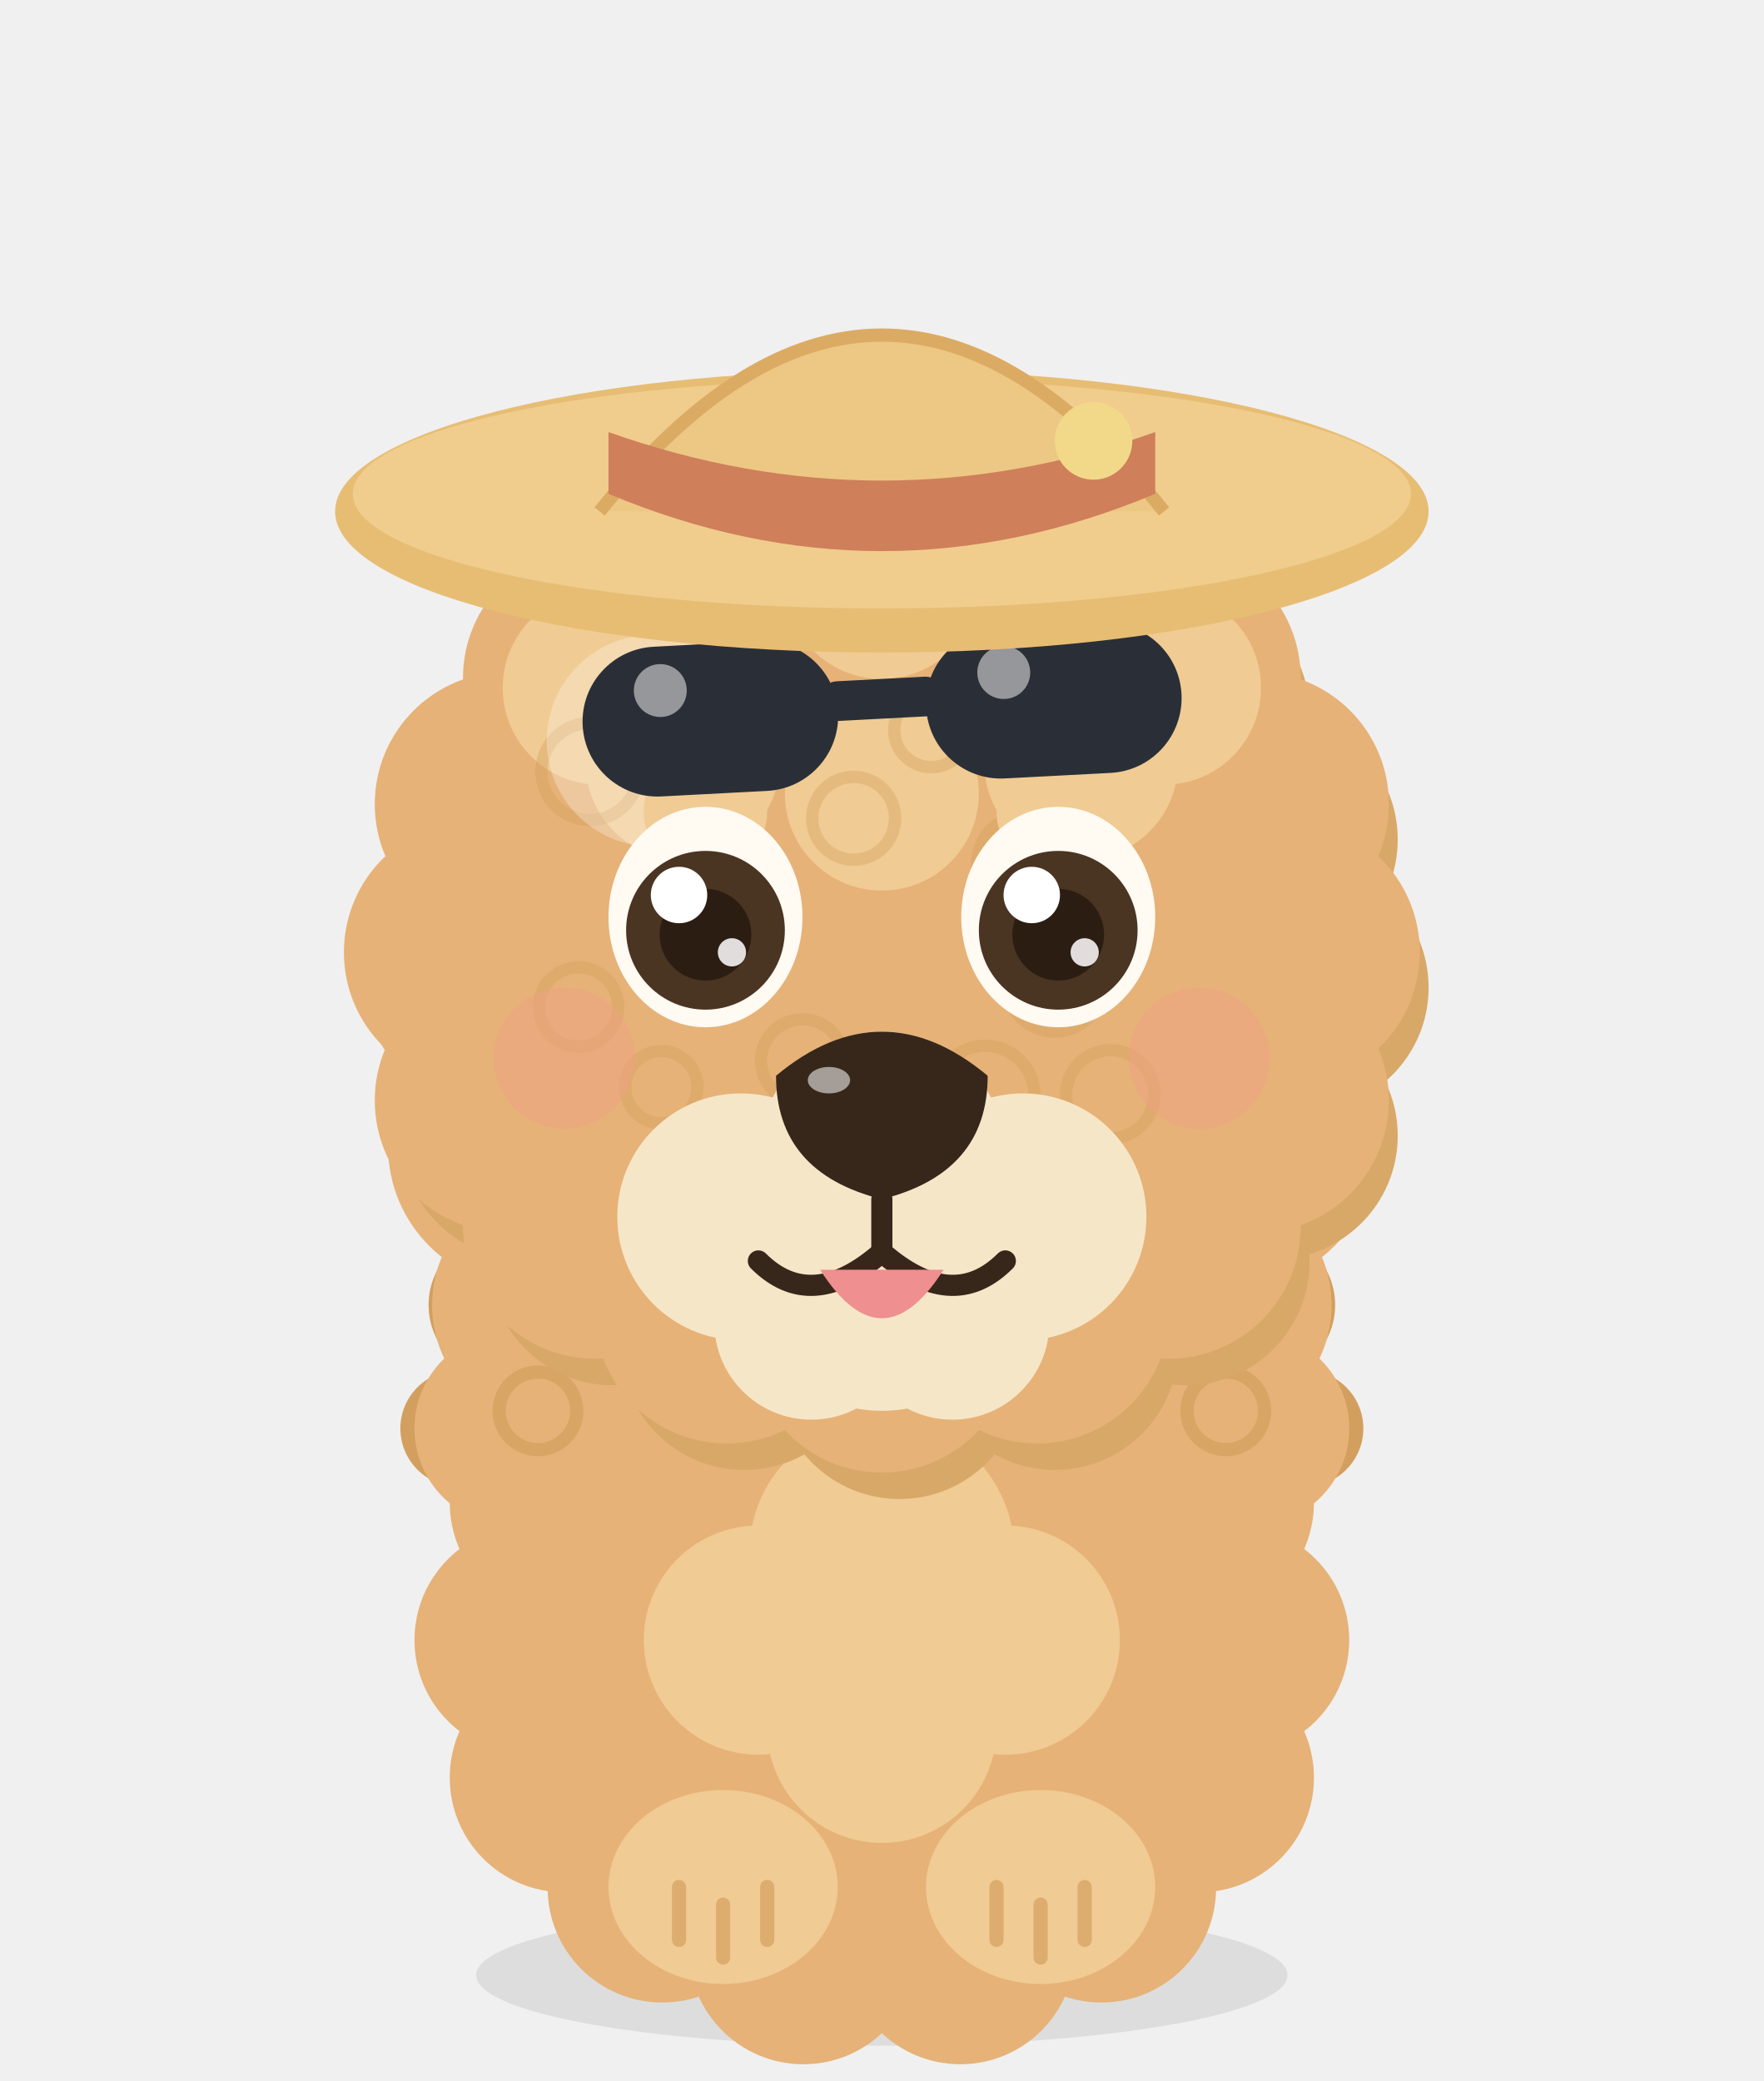
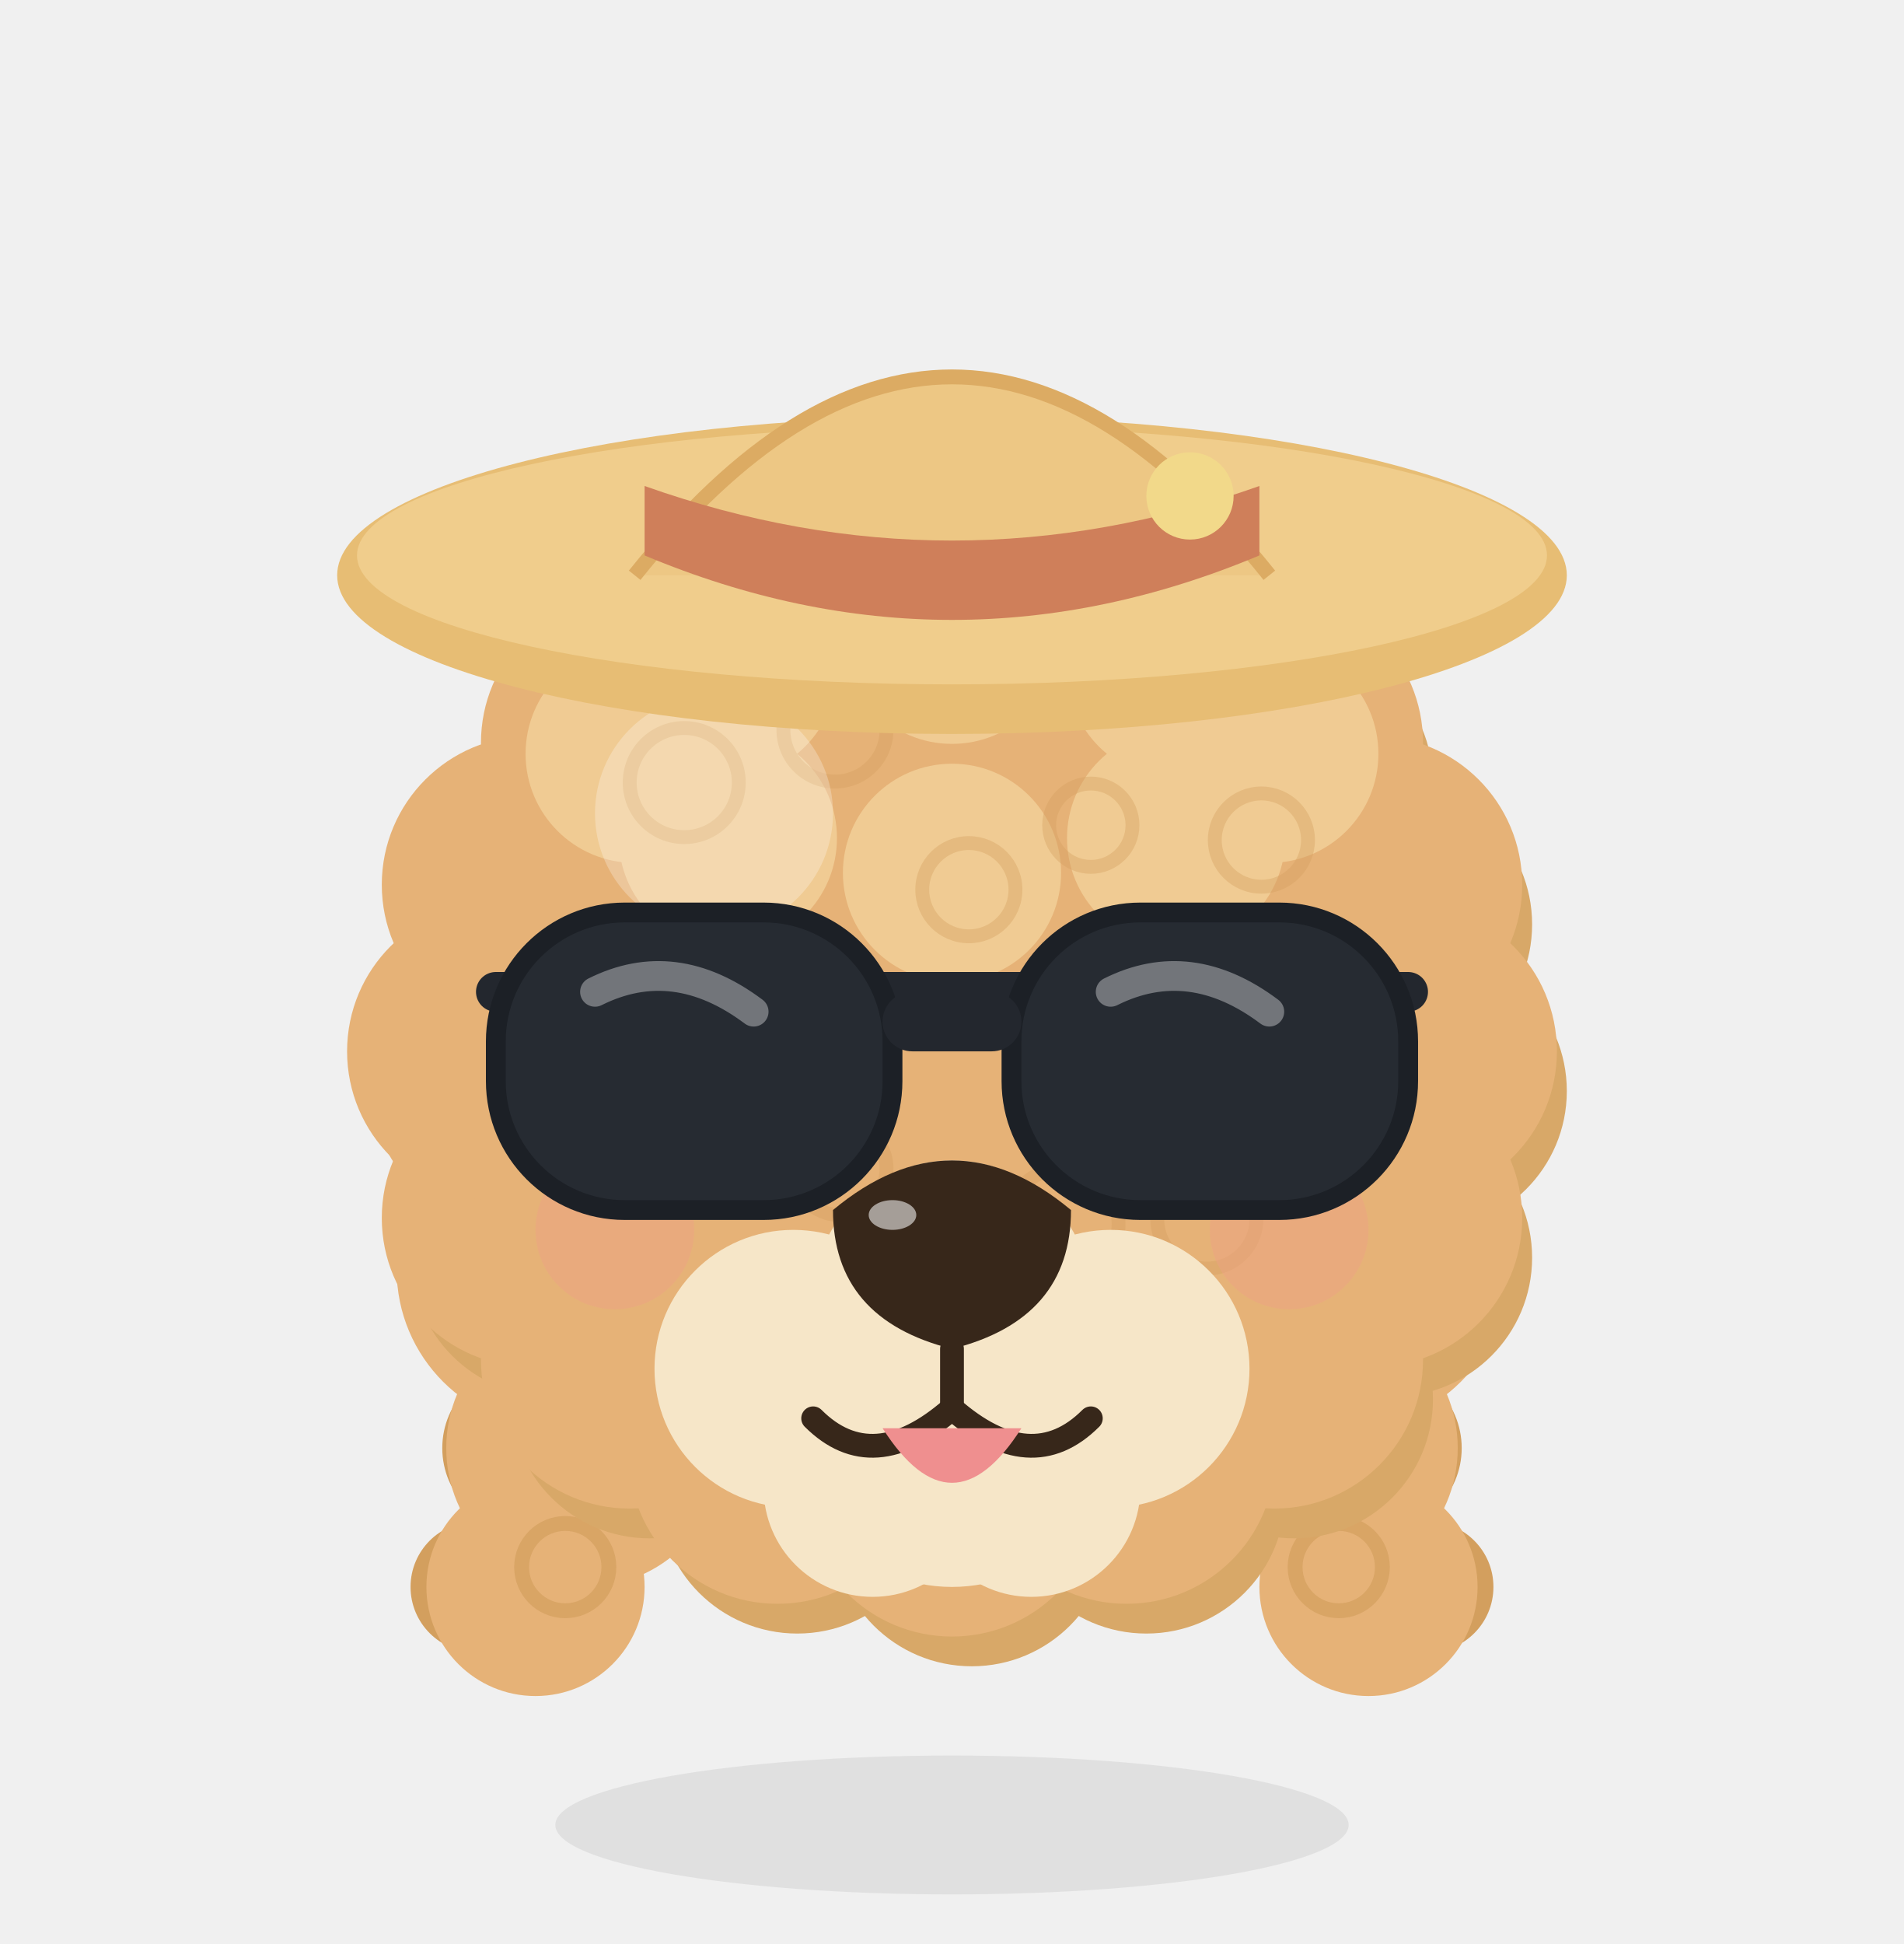
- <svg xmlns="http://www.w3.org/2000/svg" viewBox="0 0 200 236">
-   <ellipse cx="100" cy="224" rx="46" ry="8" fill="#000" opacity=".08" />
-   <g fill="#e6b277">
-     <circle cx="140.0" cy="186.0" r="13" fill="#e6b277" />
-     <circle cx="136.0" cy="201.6" r="13" fill="#e6b277" />
-     <circle cx="124.9" cy="214.1" r="13" fill="#e6b277" />
-     <circle cx="108.9" cy="221.1" r="13" fill="#e6b277" />
-     <circle cx="91.1" cy="221.1" r="13" fill="#e6b277" />
-     <circle cx="75.1" cy="214.1" r="13" fill="#e6b277" />
-     <circle cx="64.0" cy="201.6" r="13" fill="#e6b277" />
-     <circle cx="60.0" cy="186.0" r="13" fill="#e6b277" />
-     <circle cx="64.0" cy="170.4" r="13" fill="#e6b277" />
-     <circle cx="75.1" cy="157.9" r="13" fill="#e6b277" />
-     <circle cx="91.1" cy="150.9" r="13" fill="#e6b277" />
-     <circle cx="108.9" cy="150.9" r="13" fill="#e6b277" />
-     <circle cx="124.9" cy="157.9" r="13" fill="#e6b277" />
-     <circle cx="136.0" cy="170.4" r="13" fill="#e6b277" />
-     <ellipse cx="100" cy="186" rx="40" ry="36" fill="#e6b277" />
-   </g>
-   <ellipse cx="82" cy="214" rx="13" ry="11" fill="#f0cb93" />
-   <path d="M77 214 v6 M82 216 v6 M87 214 v6" stroke="#d39f5e" stroke-width="1.6" stroke-linecap="round" opacity=".7" />
-   <ellipse cx="118" cy="214" rx="13" ry="11" fill="#f0cb93" />
-   <path d="M113 214 v6 M118 216 v6 M123 214 v6" stroke="#d39f5e" stroke-width="1.6" stroke-linecap="round" opacity=".7" />
-   <circle cx="100.0" cy="176.0" r="15.0" fill="#f0cb93" />
-   <circle cx="86.0" cy="186.0" r="13.0" fill="#f0cb93" />
-   <circle cx="114.0" cy="186.0" r="13.0" fill="#f0cb93" />
-   <circle cx="100.0" cy="196.0" r="13.0" fill="#f0cb93" />
+ <svg xmlns="http://www.w3.org/2000/svg" viewBox="0 0 192 196">
+   <ellipse cx="96" cy="184" rx="40" ry="7" fill="#000" opacity=".07" />
  <g>
-     <circle cx="58.0" cy="92" r="9.6" fill="#d39f5e" />
-     <circle cx="52.0" cy="110" r="10.2" fill="#d39f5e" />
-     <circle cx="54.0" cy="130" r="9.6" fill="#d39f5e" />
-     <circle cx="57.0" cy="148" r="8.4" fill="#d39f5e" />
-     <circle cx="52.0" cy="162" r="6.6" fill="#d39f5e" />
-     <circle cx="64.0" cy="92" r="16" fill="#e6b277" />
-     <circle cx="58.0" cy="110" r="17" fill="#e6b277" />
-     <circle cx="60.0" cy="130" r="16" fill="#e6b277" />
-     <circle cx="63.0" cy="148" r="14" fill="#e6b277" />
-     <circle cx="58.0" cy="162" r="11" fill="#e6b277" />
-     <circle cx="67.0" cy="90" r="6.4" fill="none" stroke="#d39f5e" stroke-width="1.5" opacity=".7" />
-     <circle cx="61.0" cy="108" r="6.8" fill="none" stroke="#d39f5e" stroke-width="1.5" opacity=".7" />
-     <circle cx="63.0" cy="128" r="6.4" fill="none" stroke="#d39f5e" stroke-width="1.5" opacity=".7" />
-     <circle cx="66.0" cy="146" r="5.6" fill="none" stroke="#d39f5e" stroke-width="1.5" opacity=".7" />
-     <circle cx="61.0" cy="160" r="4.4" fill="none" stroke="#d39f5e" stroke-width="1.5" opacity=".7" />
+     <circle cx="54.0" cy="90" r="9.6" fill="#d39f5e" />
+     <circle cx="48.0" cy="108" r="10.2" fill="#d39f5e" />
+     <circle cx="50.0" cy="128" r="9.6" fill="#d39f5e" />
+     <circle cx="53.0" cy="146" r="8.4" fill="#d39f5e" />
+     <circle cx="48.0" cy="160" r="6.6" fill="#d39f5e" />
+     <circle cx="60.0" cy="90" r="16" fill="#e6b277" />
+     <circle cx="54.0" cy="108" r="17" fill="#e6b277" />
+     <circle cx="56.0" cy="128" r="16" fill="#e6b277" />
+     <circle cx="59.0" cy="146" r="14" fill="#e6b277" />
+     <circle cx="54.0" cy="160" r="11" fill="#e6b277" />
+     <circle cx="63.0" cy="88" r="6.4" fill="none" stroke="#d39f5e" stroke-width="1.5" opacity=".7" />
+     <circle cx="57.0" cy="106" r="6.8" fill="none" stroke="#d39f5e" stroke-width="1.5" opacity=".7" />
+     <circle cx="59.0" cy="126" r="6.4" fill="none" stroke="#d39f5e" stroke-width="1.5" opacity=".7" />
+     <circle cx="62.0" cy="144" r="5.6" fill="none" stroke="#d39f5e" stroke-width="1.5" opacity=".7" />
+     <circle cx="57.0" cy="158" r="4.4" fill="none" stroke="#d39f5e" stroke-width="1.5" opacity=".7" />
  </g>
  <g>
-     <circle cx="142.0" cy="92" r="9.6" fill="#d39f5e" />
-     <circle cx="148.0" cy="110" r="10.2" fill="#d39f5e" />
-     <circle cx="146.0" cy="130" r="9.6" fill="#d39f5e" />
-     <circle cx="143.0" cy="148" r="8.4" fill="#d39f5e" />
-     <circle cx="148.0" cy="162" r="6.6" fill="#d39f5e" />
-     <circle cx="136.0" cy="92" r="16" fill="#e6b277" />
-     <circle cx="142.0" cy="110" r="17" fill="#e6b277" />
-     <circle cx="140.0" cy="130" r="16" fill="#e6b277" />
-     <circle cx="137.0" cy="148" r="14" fill="#e6b277" />
-     <circle cx="142.0" cy="162" r="11" fill="#e6b277" />
-     <circle cx="133.0" cy="90" r="6.4" fill="none" stroke="#d39f5e" stroke-width="1.5" opacity=".7" />
-     <circle cx="139.0" cy="108" r="6.8" fill="none" stroke="#d39f5e" stroke-width="1.5" opacity=".7" />
-     <circle cx="137.0" cy="128" r="6.4" fill="none" stroke="#d39f5e" stroke-width="1.5" opacity=".7" />
-     <circle cx="134.0" cy="146" r="5.6" fill="none" stroke="#d39f5e" stroke-width="1.5" opacity=".7" />
-     <circle cx="139.0" cy="160" r="4.4" fill="none" stroke="#d39f5e" stroke-width="1.5" opacity=".7" />
+     <circle cx="138.0" cy="90" r="9.6" fill="#d39f5e" />
+     <circle cx="144.0" cy="108" r="10.2" fill="#d39f5e" />
+     <circle cx="142.0" cy="128" r="9.6" fill="#d39f5e" />
+     <circle cx="139.0" cy="146" r="8.4" fill="#d39f5e" />
+     <circle cx="144.0" cy="160" r="6.6" fill="#d39f5e" />
+     <circle cx="132.0" cy="90" r="16" fill="#e6b277" />
+     <circle cx="138.0" cy="108" r="17" fill="#e6b277" />
+     <circle cx="136.0" cy="128" r="16" fill="#e6b277" />
+     <circle cx="133.0" cy="146" r="14" fill="#e6b277" />
+     <circle cx="138.0" cy="160" r="11" fill="#e6b277" />
+     <circle cx="129.0" cy="88" r="6.4" fill="none" stroke="#d39f5e" stroke-width="1.5" opacity=".7" />
+     <circle cx="135.0" cy="106" r="6.8" fill="none" stroke="#d39f5e" stroke-width="1.5" opacity=".7" />
+     <circle cx="133.0" cy="126" r="6.4" fill="none" stroke="#d39f5e" stroke-width="1.5" opacity=".7" />
+     <circle cx="130.0" cy="144" r="5.6" fill="none" stroke="#d39f5e" stroke-width="1.5" opacity=".7" />
+     <circle cx="135.0" cy="158" r="4.4" fill="none" stroke="#d39f5e" stroke-width="1.5" opacity=".7" />
  </g>
  <g transform="translate(2,4)">
-     <circle cx="146.0" cy="108.0" r="14" fill="#d8a868" />
-     <circle cx="142.5" cy="124.8" r="14" fill="#d8a868" />
-     <circle cx="132.5" cy="139.1" r="14" fill="#d8a868" />
-     <circle cx="117.6" cy="148.7" r="14" fill="#d8a868" />
-     <circle cx="100.0" cy="152.0" r="14" fill="#d8a868" />
-     <circle cx="82.4" cy="148.7" r="14" fill="#d8a868" />
-     <circle cx="67.5" cy="139.1" r="14" fill="#d8a868" />
-     <circle cx="57.5" cy="124.8" r="14" fill="#d8a868" />
-     <circle cx="54.0" cy="108.0" r="14" fill="#d8a868" />
-     <circle cx="57.5" cy="91.2" r="14" fill="#d8a868" />
-     <circle cx="67.5" cy="76.9" r="14" fill="#d8a868" />
-     <circle cx="82.4" cy="67.3" r="14" fill="#d8a868" />
-     <circle cx="100.0" cy="64.0" r="14" fill="#d8a868" />
-     <circle cx="117.6" cy="67.3" r="14" fill="#d8a868" />
-     <circle cx="132.5" cy="76.9" r="14" fill="#d8a868" />
-     <circle cx="142.5" cy="91.2" r="14" fill="#d8a868" />
-     <ellipse cx="100" cy="108" rx="46" ry="44" fill="#d8a868" />
+     <circle cx="142.0" cy="106.0" r="14" fill="#d8a868" />
+     <circle cx="138.5" cy="122.8" r="14" fill="#d8a868" />
+     <circle cx="128.5" cy="137.1" r="14" fill="#d8a868" />
+     <circle cx="113.6" cy="146.7" r="14" fill="#d8a868" />
+     <circle cx="96.0" cy="150.0" r="14" fill="#d8a868" />
+     <circle cx="78.4" cy="146.7" r="14" fill="#d8a868" />
+     <circle cx="63.5" cy="137.1" r="14" fill="#d8a868" />
+     <circle cx="53.5" cy="122.8" r="14" fill="#d8a868" />
+     <circle cx="50.0" cy="106.0" r="14" fill="#d8a868" />
+     <circle cx="53.5" cy="89.2" r="14" fill="#d8a868" />
+     <circle cx="63.5" cy="74.9" r="14" fill="#d8a868" />
+     <circle cx="78.4" cy="65.3" r="14" fill="#d8a868" />
+     <circle cx="96.0" cy="62.0" r="14" fill="#d8a868" />
+     <circle cx="113.6" cy="65.3" r="14" fill="#d8a868" />
+     <circle cx="128.5" cy="74.9" r="14" fill="#d8a868" />
+     <circle cx="138.5" cy="89.2" r="14" fill="#d8a868" />
+     <ellipse cx="96" cy="106" rx="46" ry="44" fill="#d8a868" />
  </g>
  <g fill="#e6b277">
-     <circle cx="146.0" cy="108.0" r="15" fill="#e6b277" />
-     <circle cx="142.5" cy="124.8" r="15" fill="#e6b277" />
-     <circle cx="132.5" cy="139.1" r="15" fill="#e6b277" />
-     <circle cx="117.6" cy="148.7" r="15" fill="#e6b277" />
-     <circle cx="100.0" cy="152.0" r="15" fill="#e6b277" />
-     <circle cx="82.4" cy="148.7" r="15" fill="#e6b277" />
-     <circle cx="67.5" cy="139.1" r="15" fill="#e6b277" />
-     <circle cx="57.5" cy="124.8" r="15" fill="#e6b277" />
-     <circle cx="54.0" cy="108.0" r="15" fill="#e6b277" />
-     <circle cx="57.5" cy="91.2" r="15" fill="#e6b277" />
-     <circle cx="67.5" cy="76.9" r="15" fill="#e6b277" />
-     <circle cx="82.4" cy="67.3" r="15" fill="#e6b277" />
-     <circle cx="100.0" cy="64.0" r="15" fill="#e6b277" />
-     <circle cx="117.6" cy="67.3" r="15" fill="#e6b277" />
-     <circle cx="132.5" cy="76.9" r="15" fill="#e6b277" />
-     <circle cx="142.5" cy="91.2" r="15" fill="#e6b277" />
-     <ellipse cx="100" cy="108" rx="46" ry="44" fill="#e6b277" />
+     <circle cx="142.0" cy="106.0" r="15" fill="#e6b277" />
+     <circle cx="138.5" cy="122.8" r="15" fill="#e6b277" />
+     <circle cx="128.5" cy="137.1" r="15" fill="#e6b277" />
+     <circle cx="113.6" cy="146.7" r="15" fill="#e6b277" />
+     <circle cx="96.0" cy="150.0" r="15" fill="#e6b277" />
+     <circle cx="78.4" cy="146.7" r="15" fill="#e6b277" />
+     <circle cx="63.5" cy="137.1" r="15" fill="#e6b277" />
+     <circle cx="53.5" cy="122.8" r="15" fill="#e6b277" />
+     <circle cx="50.0" cy="106.0" r="15" fill="#e6b277" />
+     <circle cx="53.5" cy="89.2" r="15" fill="#e6b277" />
+     <circle cx="63.5" cy="74.9" r="15" fill="#e6b277" />
+     <circle cx="78.4" cy="65.3" r="15" fill="#e6b277" />
+     <circle cx="96.0" cy="62.0" r="15" fill="#e6b277" />
+     <circle cx="113.6" cy="65.3" r="15" fill="#e6b277" />
+     <circle cx="128.5" cy="74.9" r="15" fill="#e6b277" />
+     <circle cx="138.5" cy="89.2" r="15" fill="#e6b277" />
+     <ellipse cx="96" cy="106" rx="46" ry="44" fill="#e6b277" />
  </g>
-   <circle cx="132.0" cy="78.0" r="11" fill="#f0cb93" />
-   <circle cx="122.6" cy="86.5" r="11" fill="#f0cb93" />
-   <circle cx="100.0" cy="90.0" r="11" fill="#f0cb93" />
-   <circle cx="77.4" cy="86.5" r="11" fill="#f0cb93" />
-   <circle cx="68.0" cy="78.0" r="11" fill="#f0cb93" />
-   <circle cx="77.4" cy="69.5" r="11" fill="#f0cb93" />
-   <circle cx="100.0" cy="66.0" r="11" fill="#f0cb93" />
-   <circle cx="122.6" cy="69.5" r="11" fill="#f0cb93" />
-   <circle cx="119.6" cy="111.6" r="5.4" fill="none" stroke="#d39f5e" stroke-width="1.4" opacity=".4" />
-   <circle cx="125.9" cy="124.1" r="5.0" fill="none" stroke="#d39f5e" stroke-width="1.4" opacity=".4" />
-   <circle cx="111.7" cy="124.2" r="5.6" fill="none" stroke="#d39f5e" stroke-width="1.4" opacity=".4" />
-   <circle cx="106.8" cy="140.0" r="5.0" fill="none" stroke="#d39f5e" stroke-width="1.4" opacity=".4" />
-   <circle cx="94.4" cy="133.4" r="4.5" fill="none" stroke="#d39f5e" stroke-width="1.4" opacity=".4" />
-   <circle cx="91.0" cy="120.3" r="4.7" fill="none" stroke="#d39f5e" stroke-width="1.4" opacity=".4" />
-   <circle cx="75.0" cy="123.3" r="4.1" fill="none" stroke="#d39f5e" stroke-width="1.4" opacity=".4" />
-   <circle cx="65.6" cy="114.2" r="4.5" fill="none" stroke="#d39f5e" stroke-width="1.4" opacity=".4" />
-   <circle cx="78.8" cy="104.1" r="4.1" fill="none" stroke="#d39f5e" stroke-width="1.4" opacity=".4" />
-   <circle cx="66.9" cy="87.5" r="5.5" fill="none" stroke="#d39f5e" stroke-width="1.4" opacity=".4" />
-   <circle cx="79.6" cy="79.6" r="5.2" fill="none" stroke="#d39f5e" stroke-width="1.4" opacity=".4" />
-   <circle cx="96.8" cy="92.8" r="4.7" fill="none" stroke="#d39f5e" stroke-width="1.4" opacity=".4" />
-   <circle cx="105.6" cy="82.8" r="4.2" fill="none" stroke="#d39f5e" stroke-width="1.4" opacity=".4" />
-   <circle cx="121.7" cy="78.4" r="4.7" fill="none" stroke="#d39f5e" stroke-width="1.4" opacity=".4" />
-   <circle cx="116.4" cy="98.0" r="5.6" fill="none" stroke="#d39f5e" stroke-width="1.4" opacity=".4" />
-   <circle cx="118.6" cy="104.7" r="5.9" fill="none" stroke="#d39f5e" stroke-width="1.4" opacity=".4" />
-   <circle cx="74" cy="84" r="12" fill="#fff" opacity=".28" />
-   <circle cx="80.0" cy="92.0" r="7.0" fill="#f0cb93" />
-   <circle cx="120.0" cy="92.0" r="7.0" fill="#f0cb93" />
-   <ellipse cx="80" cy="104" rx="11" ry="12.5" fill="#fffaf2" />
-   <circle cx="80" cy="105.5" r="9" fill="#4a3422" />
-   <circle cx="80" cy="106" r="5.2" fill="#2c1d12" />
-   <circle cx="77" cy="101.5" r="3.2" fill="#fff" />
-   <circle cx="83" cy="108" r="1.6" fill="#fff" opacity=".85" />
-   <ellipse cx="120" cy="104" rx="11" ry="12.5" fill="#fffaf2" />
-   <circle cx="120" cy="105.5" r="9" fill="#4a3422" />
-   <circle cx="120" cy="106" r="5.2" fill="#2c1d12" />
-   <circle cx="117" cy="101.5" r="3.2" fill="#fff" />
-   <circle cx="123" cy="108" r="1.6" fill="#fff" opacity=".85" />
-   <circle cx="64" cy="120" r="8" fill="#ef9f86" opacity=".45" />
-   <circle cx="136" cy="120" r="8" fill="#ef9f86" opacity=".45" />
-   <circle cx="84.0" cy="138.0" r="14.0" fill="#f6e6c8" />
-   <circle cx="100.0" cy="144.0" r="16.0" fill="#f6e6c8" />
-   <circle cx="116.0" cy="138.0" r="14.0" fill="#f6e6c8" />
-   <circle cx="92.0" cy="150.0" r="11.0" fill="#f6e6c8" />
-   <circle cx="108.0" cy="150.0" r="11.0" fill="#f6e6c8" />
-   <circle cx="100.0" cy="131.0" r="14.0" fill="#f6e6c8" />
-   <path d="M88 122 q12 -10 24 0 q0 11 -12 14 q-12 -3 -12 -14 z" fill="#37271a" />
-   <ellipse cx="94" cy="122.5" rx="2.4" ry="1.5" fill="#fff" opacity=".55" />
-   <path d="M100 136 v6" stroke="#37271a" stroke-width="2.4" fill="none" stroke-linecap="round" />
-   <path d="M100 142 q-8 7 -14 1" stroke="#37271a" stroke-width="2.4" fill="none" stroke-linecap="round" />
-   <path d="M100 142 q8 7 14 1" stroke="#37271a" stroke-width="2.4" fill="none" stroke-linecap="round" />
-   <path d="M93 144 q7 11 14 0 z" fill="#ef8f8f" />
-   <g transform="rotate(-3 100 80)">
-     <g fill="#2a2f37">
-       <rect x="66" y="72" width="29" height="17" rx="8.5" />
-       <rect x="105" y="72" width="29" height="17" rx="8.5" />
-       <rect x="93" y="77" width="14" height="4.5" rx="2" />
-     </g>
-     <circle cx="75" cy="77" r="3" fill="#fff" opacity=".5" />
-     <circle cx="114" cy="77" r="3" fill="#fff" opacity=".5" />
+   <circle cx="128.0" cy="76.0" r="11" fill="#f0cb93" />
+   <circle cx="118.6" cy="84.5" r="11" fill="#f0cb93" />
+   <circle cx="96.0" cy="88.0" r="11" fill="#f0cb93" />
+   <circle cx="73.4" cy="84.5" r="11" fill="#f0cb93" />
+   <circle cx="64.0" cy="76.0" r="11" fill="#f0cb93" />
+   <circle cx="73.4" cy="67.5" r="11" fill="#f0cb93" />
+   <circle cx="96.0" cy="64.0" r="11" fill="#f0cb93" />
+   <circle cx="118.6" cy="67.5" r="11" fill="#f0cb93" />
+   <circle cx="116.4" cy="109.8" r="5.4" fill="none" stroke="#d39f5e" stroke-width="1.4" opacity=".38" />
+   <circle cx="121.7" cy="122.9" r="5.0" fill="none" stroke="#d39f5e" stroke-width="1.4" opacity=".38" />
+   <circle cx="107.2" cy="123.4" r="5.6" fill="none" stroke="#d39f5e" stroke-width="1.4" opacity=".38" />
+   <circle cx="100.1" cy="138.5" r="5.0" fill="none" stroke="#d39f5e" stroke-width="1.4" opacity=".38" />
+   <circle cx="87.4" cy="131.1" r="4.5" fill="none" stroke="#d39f5e" stroke-width="1.4" opacity=".38" />
+   <circle cx="84.7" cy="117.8" r="4.7" fill="none" stroke="#d39f5e" stroke-width="1.4" opacity=".38" />
+   <circle cx="68.3" cy="117.6" r="4.1" fill="none" stroke="#d39f5e" stroke-width="1.4" opacity=".38" />
+   <circle cx="60.7" cy="106.3" r="4.5" fill="none" stroke="#d39f5e" stroke-width="1.4" opacity=".38" />
+   <circle cx="75.5" cy="97.8" r="4.1" fill="none" stroke="#d39f5e" stroke-width="1.4" opacity=".38" />
+   <circle cx="69.0" cy="78.9" r="5.5" fill="none" stroke="#d39f5e" stroke-width="1.4" opacity=".38" />
+   <circle cx="84.2" cy="73.6" r="5.2" fill="none" stroke="#d39f5e" stroke-width="1.4" opacity=".38" />
+   <circle cx="97.7" cy="89.7" r="4.7" fill="none" stroke="#d39f5e" stroke-width="1.4" opacity=".38" />
+   <circle cx="110.0" cy="83.2" r="4.2" fill="none" stroke="#d39f5e" stroke-width="1.4" opacity=".38" />
+   <circle cx="127.2" cy="84.7" r="4.7" fill="none" stroke="#d39f5e" stroke-width="1.4" opacity=".38" />
+   <circle cx="116.1" cy="101.9" r="5.6" fill="none" stroke="#d39f5e" stroke-width="1.4" opacity=".38" />
+   <circle cx="72" cy="82" r="12" fill="#fff" opacity=".26" />
+   <circle cx="62" cy="124" r="8" fill="#ef9f86" opacity=".42" />
+   <circle cx="130" cy="124" r="8" fill="#ef9f86" opacity=".42" />
+   <circle cx="80.0" cy="138.0" r="14.0" fill="#f6e6c8" />
+   <circle cx="96.0" cy="144.0" r="16.0" fill="#f6e6c8" />
+   <circle cx="112.0" cy="138.0" r="14.0" fill="#f6e6c8" />
+   <circle cx="88.0" cy="150.0" r="11.0" fill="#f6e6c8" />
+   <circle cx="104.0" cy="150.0" r="11.0" fill="#f6e6c8" />
+   <circle cx="96.0" cy="131.0" r="14.0" fill="#f6e6c8" />
+   <path d="M84 122 q12 -10 24 0 q0 11 -12 14 q-12 -3 -12 -14 z" fill="#37271a" />
+   <ellipse cx="90" cy="122.5" rx="2.4" ry="1.5" fill="#fff" opacity=".55" />
+   <path d="M96 136 v6" stroke="#37271a" stroke-width="2.4" fill="none" stroke-linecap="round" />
+   <path d="M96 142 q-8 7 -14 1" stroke="#37271a" stroke-width="2.4" fill="none" stroke-linecap="round" />
+   <path d="M96 142 q8 7 14 1" stroke="#37271a" stroke-width="2.4" fill="none" stroke-linecap="round" />
+   <path d="M89 144 q7 11 14 0 z" fill="#ef8f8f" />
+   <path d="M50 100 h92" stroke="#23272e" stroke-width="4" stroke-linecap="round" />
+   <g fill="#262b32" stroke="#1c2026" stroke-width="2">
+     <rect x="50" y="92" width="40" height="30" rx="13" />
+     <rect x="102" y="92" width="40" height="30" rx="13" />
  </g>
-   <ellipse cx="100" cy="58" rx="62" ry="16" fill="#e7bd74" />
-   <ellipse cx="100" cy="56" rx="60" ry="13" fill="#f0cd8c" />
-   <path d="M68 58 q32 -40 64 0 z" fill="#edc784" />
-   <path d="M68 58 q32 -40 64 0" fill="none" stroke="#dcab63" stroke-width="1.5" />
-   <path d="M69 56 q31 13 62 0 l0 -7 q-31 11 -62 0 z" fill="#cf7f5a" />
-   <circle cx="124" cy="50" r="4.4" fill="#f2d98a" />
+   <rect x="89" y="100" width="14" height="6" rx="3" fill="#23272e" />
+   <path d="M60 100 q8 -4 16 2" stroke="#fff" stroke-width="3" fill="none" stroke-linecap="round" opacity=".35" />
+   <path d="M112 100 q8 -4 16 2" stroke="#fff" stroke-width="3" fill="none" stroke-linecap="round" opacity=".35" />
+   <ellipse cx="96" cy="58" rx="62" ry="16" fill="#e7bd74" />
+   <ellipse cx="96" cy="56" rx="60" ry="13" fill="#f0cd8c" />
+   <path d="M64 58 q32 -40 64 0 z" fill="#edc784" />
+   <path d="M64 58 q32 -40 64 0" fill="none" stroke="#dcab63" stroke-width="1.5" />
+   <path d="M65 56 q31 13 62 0 l0 -7 q-31 11 -62 0 z" fill="#cf7f5a" />
+   <circle cx="120" cy="50" r="4.4" fill="#f2d98a" />
</svg>
